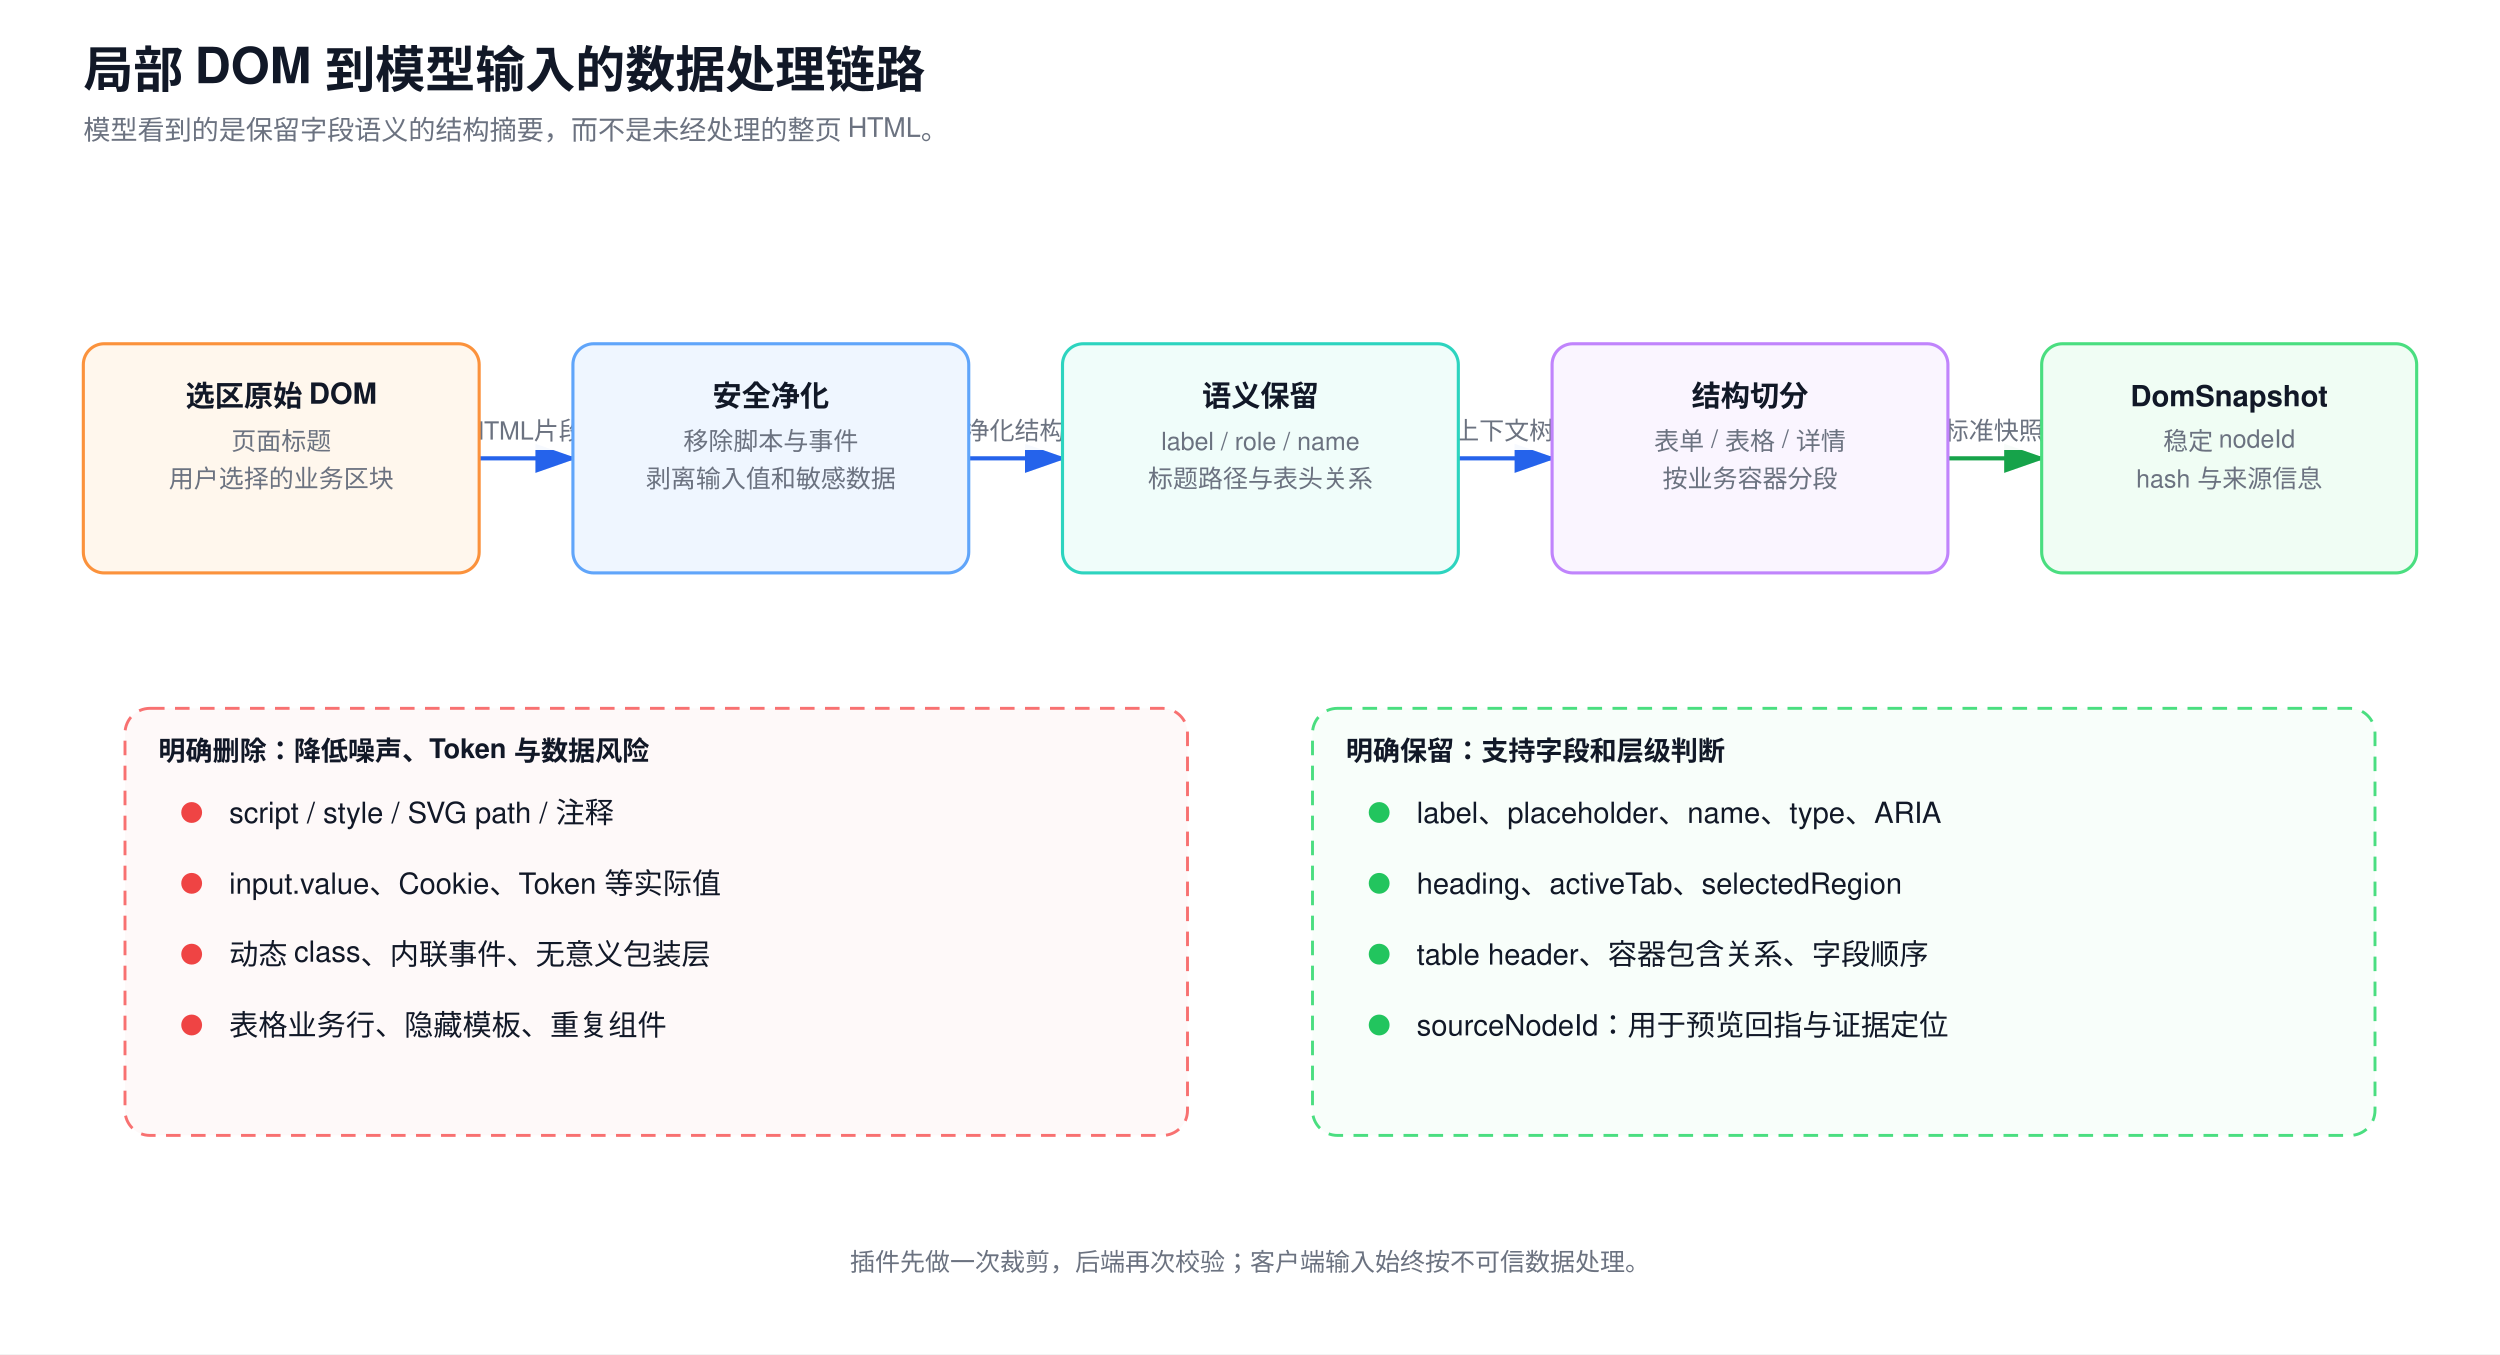
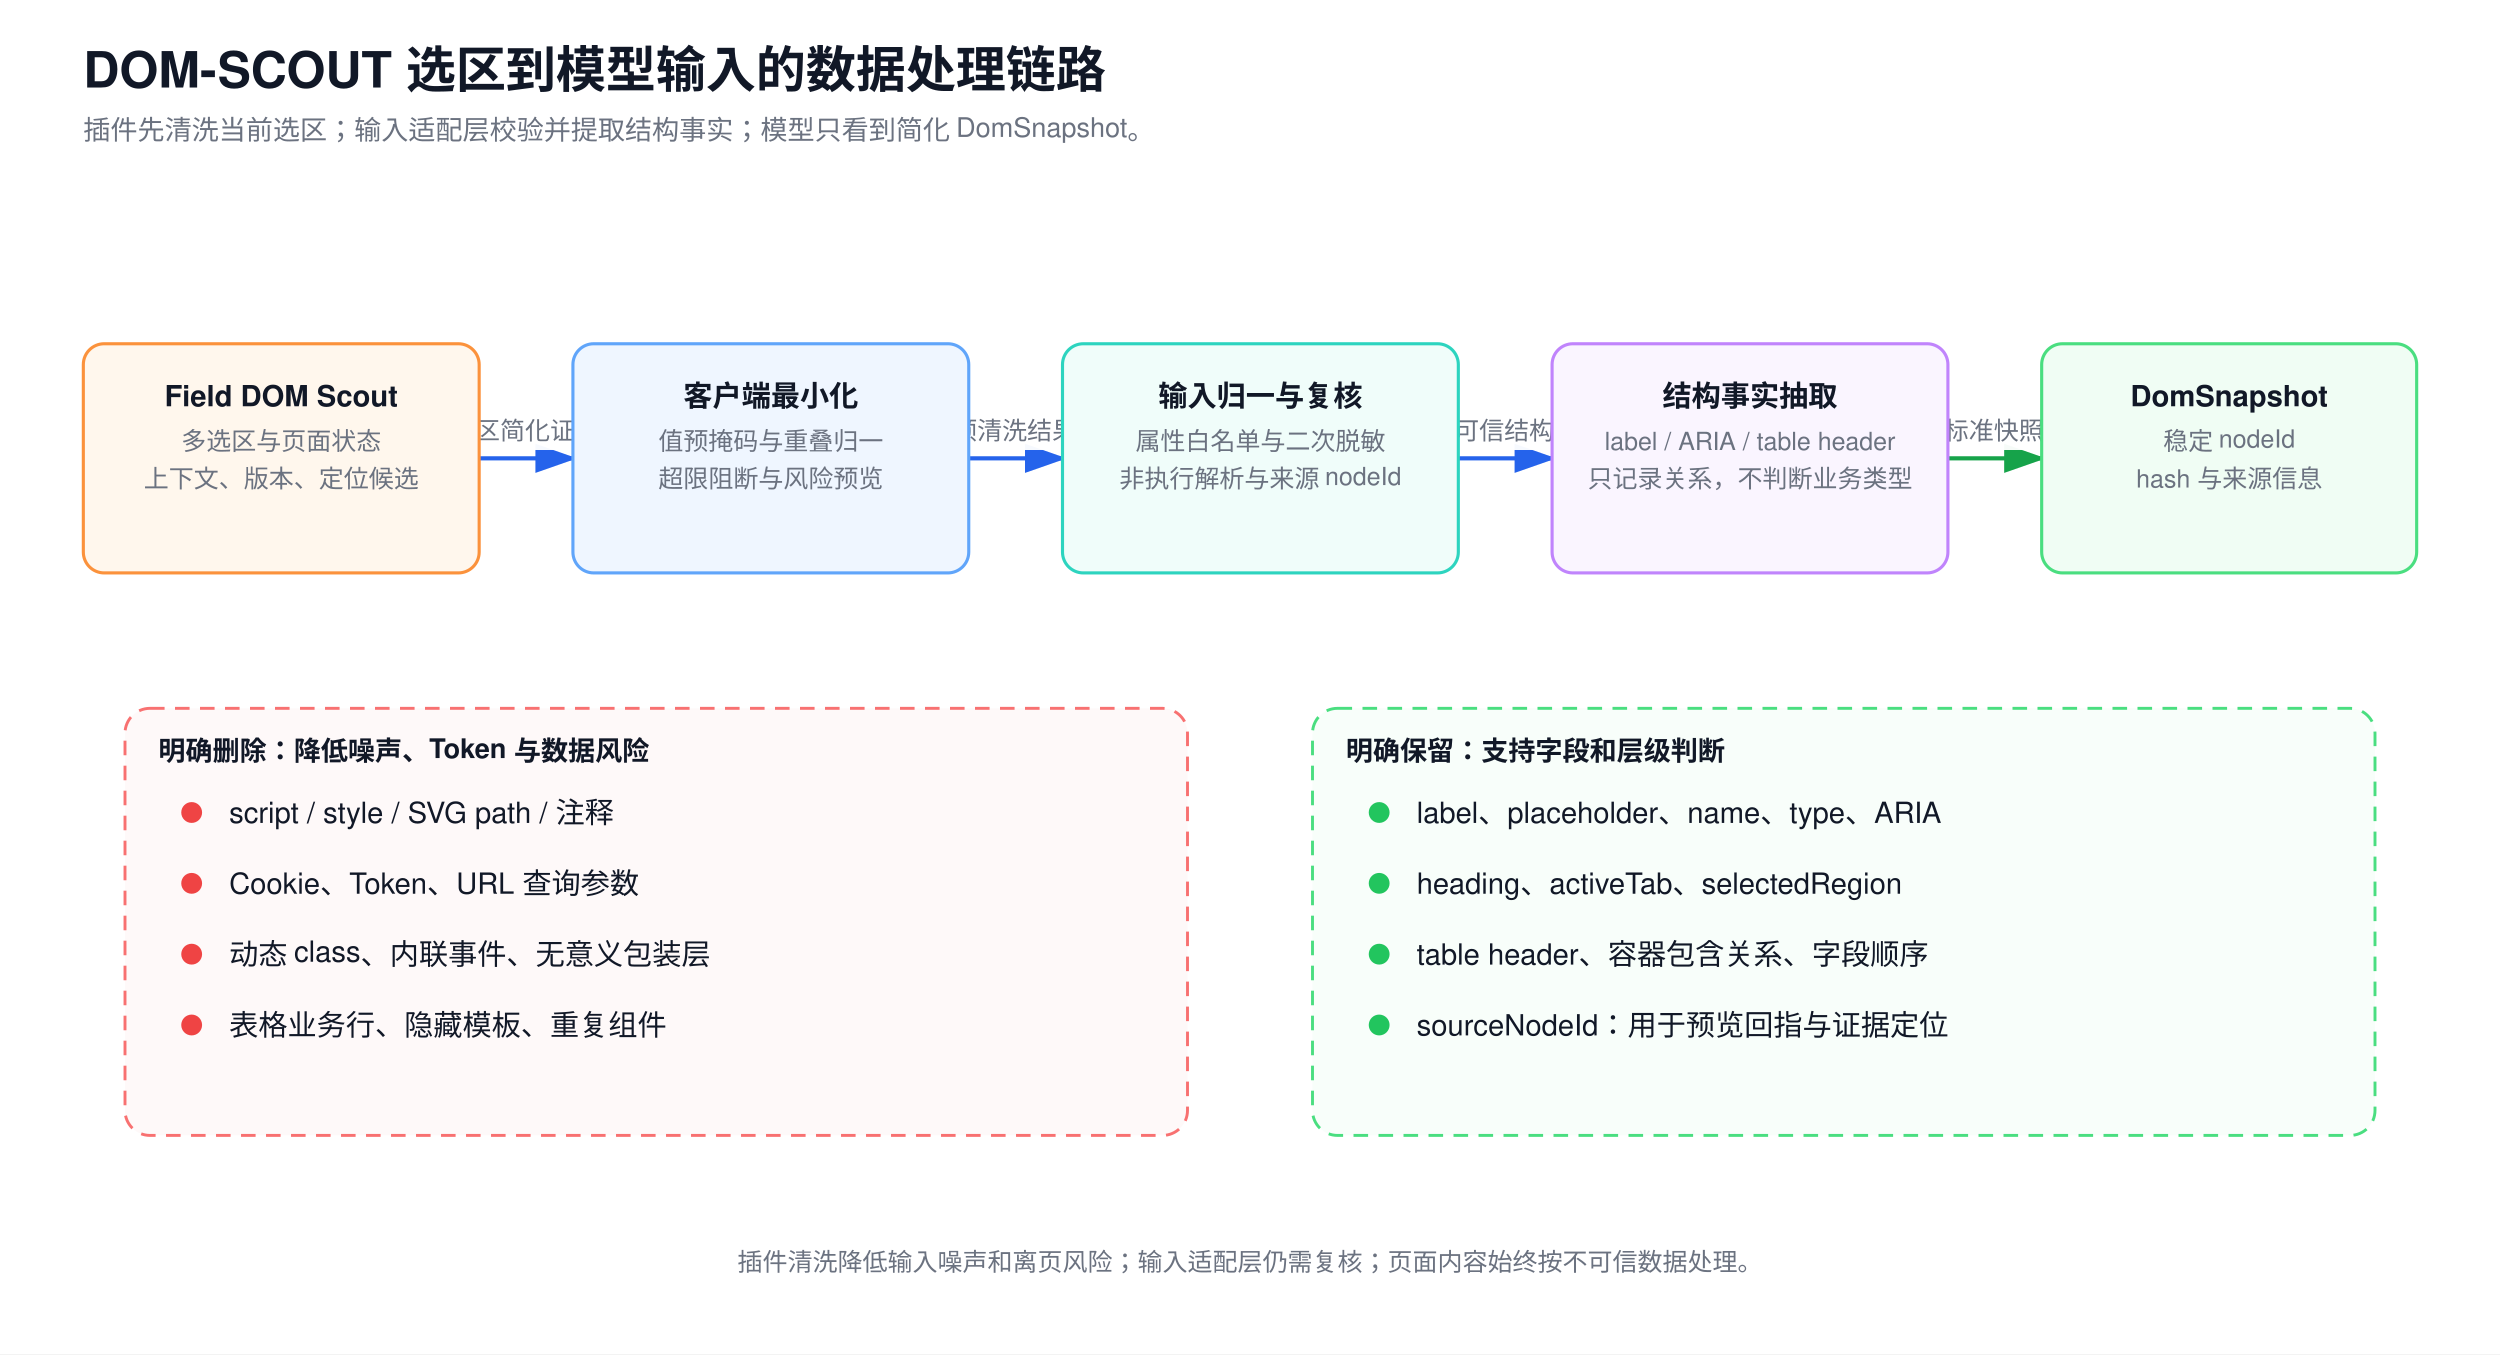
<svg xmlns="http://www.w3.org/2000/svg" viewBox="0 0 1200 650" width="1200" height="650">
  <style>text{font-family:'Helvetica Neue',Helvetica,Arial,'PingFang SC','Microsoft YaHei',sans-serif;fill:#111827} .muted{fill:#6b7280} .small{font-size:12px} .label{font-size:14px} .title{font-size:24px;font-weight:700} .subtitle{font-size:13px} .node-title{font-size:14px;font-weight:600}</style>
  <defs>
    <marker id="arrow-blue" markerWidth="10" markerHeight="7" refX="9" refY="3.5" orient="auto">
      <polygon points="0 0,10 3.5,0 7" fill="#2563eb" />
    </marker>
    <marker id="arrow-purple" markerWidth="10" markerHeight="7" refX="9" refY="3.5" orient="auto">
      <polygon points="0 0,10 3.5,0 7" fill="#9333ea" />
    </marker>
    <marker id="arrow-green" markerWidth="10" markerHeight="7" refX="9" refY="3.5" orient="auto">
      <polygon points="0 0,10 3.5,0 7" fill="#16a34a" />
    </marker>
    <marker id="arrow-orange" markerWidth="10" markerHeight="7" refX="9" refY="3.5" orient="auto">
      <polygon points="0 0,10 3.5,0 7" fill="#ea580c" />
    </marker>
    <marker id="arrow-red" markerWidth="10" markerHeight="7" refX="9" refY="3.5" orient="auto">
      <polygon points="0 0,10 3.5,0 7" fill="#dc2626" />
    </marker>
    <marker id="arrow-gray" markerWidth="10" markerHeight="7" refX="9" refY="3.5" orient="auto">
      <polygon points="0 0,10 3.5,0 7" fill="#6b7280" />
    </marker>
  </defs>
  <rect width="1200" height="650" fill="#ffffff" />
-   <text x="40" y="42" class="title">局部 DOM 到模型输入的数据处理链路</text>
-   <text x="40" y="67" class="subtitle muted">模型看到的是保留字段语义的结构摘要，而不是未经处理的整页 HTML。</text>
+   <text x="40" y="42" class="title">DOM-SCOUT 选区到模型输入的数据处理链路</text>
+   <text x="40" y="67" class="subtitle muted">插件先清洗当前选区；输入适配层校验并提取结构事实；模型只看到简化 DomSnapshot。</text>
  <path d="M 230 220 L 275 220" fill="none" stroke="#2563eb" stroke-width="2" marker-end="url(#arrow-blue)" data-graph-role="edge" />
  <rect x="204.0" y="196" width="96" height="20" rx="4" fill="#ffffff" opacity="0.96" />
-   <text x="252" y="211" text-anchor="middle" class="small muted">HTML片段</text>
+   <text x="252" y="211" text-anchor="middle" class="small muted">选区简化证据</text>
  <path d="M 465 220 L 510 220" fill="none" stroke="#2563eb" stroke-width="2" marker-end="url(#arrow-blue)" data-graph-role="edge" />
  <rect x="453.0" y="196" width="68" height="20" rx="4" fill="#ffffff" opacity="0.96" />
-   <text x="487" y="211" text-anchor="middle" class="small muted">净化结构</text>
+   <text x="487" y="211" text-anchor="middle" class="small muted">预清洗结果</text>
  <path d="M 700 220 L 745 220" fill="none" stroke="#2563eb" stroke-width="2" marker-end="url(#arrow-blue)" data-graph-role="edge" />
  <rect x="688.0" y="196" width="68" height="20" rx="4" fill="#ffffff" opacity="0.96" />
-   <text x="722" y="211" text-anchor="middle" class="small muted">上下文树</text>
+   <text x="722" y="211" text-anchor="middle" class="small muted">可信结构</text>
  <path d="M 935 220 L 980 220" fill="none" stroke="#16a34a" stroke-width="2" marker-end="url(#arrow-green)" data-graph-role="edge" />
  <rect x="923.0" y="196" width="68" height="20" rx="4" fill="#ffffff" opacity="0.96" />
  <text x="957" y="211" text-anchor="middle" class="small muted">标准快照</text>
  <rect x="40" y="165" width="190" height="110" rx="10" fill="#fff7ed" stroke="#fb923c" stroke-width="1.5" />
-   <text x="135.0" y="195" text-anchor="middle" class="node-title">选区原始 DOM</text>
-   <text x="135.0" y="216" text-anchor="middle" class="small muted">页面标题</text>
-   <text x="135.0" y="234" text-anchor="middle" class="small muted">用户选择的业务区块</text>
+   <text x="135.0" y="195" text-anchor="middle" class="node-title">Field DOM Scout</text>
+   <text x="135.0" y="216" text-anchor="middle" class="small muted">多选区与页面状态</text>
+   <text x="135.0" y="234" text-anchor="middle" class="small muted">上下文、版本、定位候选</text>
  <rect x="275" y="165" width="190" height="110" rx="10" fill="#eff6ff" stroke="#60a5fa" stroke-width="1.5" />
-   <text x="370.0" y="195" text-anchor="middle" class="node-title">安全净化</text>
-   <text x="370.0" y="216" text-anchor="middle" class="small muted">移除脚本与事件</text>
-   <text x="370.0" y="234" text-anchor="middle" class="small muted">剥离输入值和敏感数据</text>
+   <text x="370.0" y="195" text-anchor="middle" class="node-title">客户端最小化</text>
+   <text x="370.0" y="216" text-anchor="middle" class="small muted">值预掩码与重叠归一</text>
+   <text x="370.0" y="234" text-anchor="middle" class="small muted">超限阻断与风险预览</text>
  <rect x="510" y="165" width="190" height="110" rx="10" fill="#f0fdfa" stroke="#2dd4bf" stroke-width="1.5" />
-   <text x="605.0" y="195" text-anchor="middle" class="node-title">语义保留</text>
-   <text x="605.0" y="216" text-anchor="middle" class="small muted">label / role / name</text>
-   <text x="605.0" y="234" text-anchor="middle" class="small muted">标题路径与表头关系</text>
+   <text x="605.0" y="195" text-anchor="middle" class="node-title">输入归一与复核</text>
+   <text x="605.0" y="216" text-anchor="middle" class="small muted">属性白名单与二次脱敏</text>
+   <text x="605.0" y="234" text-anchor="middle" class="small muted">非执行解析与来源 nodeId</text>
  <rect x="745" y="165" width="190" height="110" rx="10" fill="#faf5ff" stroke="#c084fc" stroke-width="1.5" />
-   <text x="840.0" y="195" text-anchor="middle" class="node-title">结构切分</text>
-   <text x="840.0" y="216" text-anchor="middle" class="small muted">表单 / 表格 / 详情</text>
-   <text x="840.0" y="234" text-anchor="middle" class="small muted">按业务容器分段</text>
+   <text x="840.0" y="195" text-anchor="middle" class="node-title">结构事实抽取</text>
+   <text x="840.0" y="216" text-anchor="middle" class="small muted">label / ARIA / table header</text>
+   <text x="840.0" y="234" text-anchor="middle" class="small muted">只记录关系，不判断业务类型</text>
  <rect x="980" y="165" width="180" height="110" rx="10" fill="#f0fdf4" stroke="#4ade80" stroke-width="1.5" />
  <text x="1070.0" y="195" text-anchor="middle" class="node-title">DomSnapshot</text>
  <text x="1070.0" y="216" text-anchor="middle" class="small muted">稳定 nodeId</text>
  <text x="1070.0" y="234" text-anchor="middle" class="small muted">hash 与来源信息</text>
  <rect x="60" y="340" width="510" height="205" rx="12" fill="#fef2f2" fill-opacity="0.45" stroke="#f87171" stroke-width="1.4" stroke-dasharray="7,5" />
  <text x="76" y="365" font-size="13" font-weight="700" fill="#f87171">明确删除：降低噪声、Token 与数据风险</text>
  <rect x="630" y="340" width="510" height="205" rx="12" fill="#f0fdf4" fill-opacity="0.45" stroke="#4ade80" stroke-width="1.4" stroke-dasharray="7,5" />
  <text x="646" y="365" font-size="13" font-weight="700" fill="#4ade80">明确保留：支持字段和层级判断</text>
  <circle cx="92" cy="390" r="5" fill="#ef4444" transform="translate(0,0)" />
  <text x="110" y="395" class="label" transform="translate(0,0)">script / style / SVG path / 注释</text>
  <circle cx="92" cy="390" r="5" fill="#ef4444" transform="translate(0,34)" />
-   <text x="110" y="395" class="label" transform="translate(0,34)">input.value、Cookie、Token 等实际值</text>
+   <text x="110" y="395" class="label" transform="translate(0,34)">Cookie、Token、URL 查询参数</text>
  <circle cx="92" cy="390" r="5" fill="#ef4444" transform="translate(0,68)" />
  <text x="110" y="395" class="label" transform="translate(0,68)">动态 class、内联事件、无意义包装层</text>
  <circle cx="92" cy="390" r="5" fill="#ef4444" transform="translate(0,102)" />
  <text x="110" y="395" class="label" transform="translate(0,102)">表格业务行、隐藏模板、重复组件</text>
  <circle cx="662" cy="390" r="5" fill="#22c55e" transform="translate(0,0)" />
  <text x="680" y="395" class="label" transform="translate(0,0)">label、placeholder、name、type、ARIA</text>
  <circle cx="662" cy="390" r="5" fill="#22c55e" transform="translate(0,34)" />
  <text x="680" y="395" class="label" transform="translate(0,34)">heading、activeTab、selectedRegion</text>
  <circle cx="662" cy="390" r="5" fill="#22c55e" transform="translate(0,68)" />
  <text x="680" y="395" class="label" transform="translate(0,68)">table header、容器包含关系、字段顺序</text>
  <circle cx="662" cy="390" r="5" fill="#22c55e" transform="translate(0,102)" />
  <text x="680" y="395" class="label" transform="translate(0,102)">sourceNodeId：用于预览回指与证据定位</text>
-   <text x="600" y="610" text-anchor="middle" class="small muted">插件先做一次裁剪，后端再次校验；客户端输入始终按不可信数据处理。</text>
+   <text x="600" y="610" text-anchor="middle" class="small muted">插件清洗降低输入噪声和离页风险；输入适配层仍需复核；页面内容始终按不可信数据处理。</text>
</svg>
